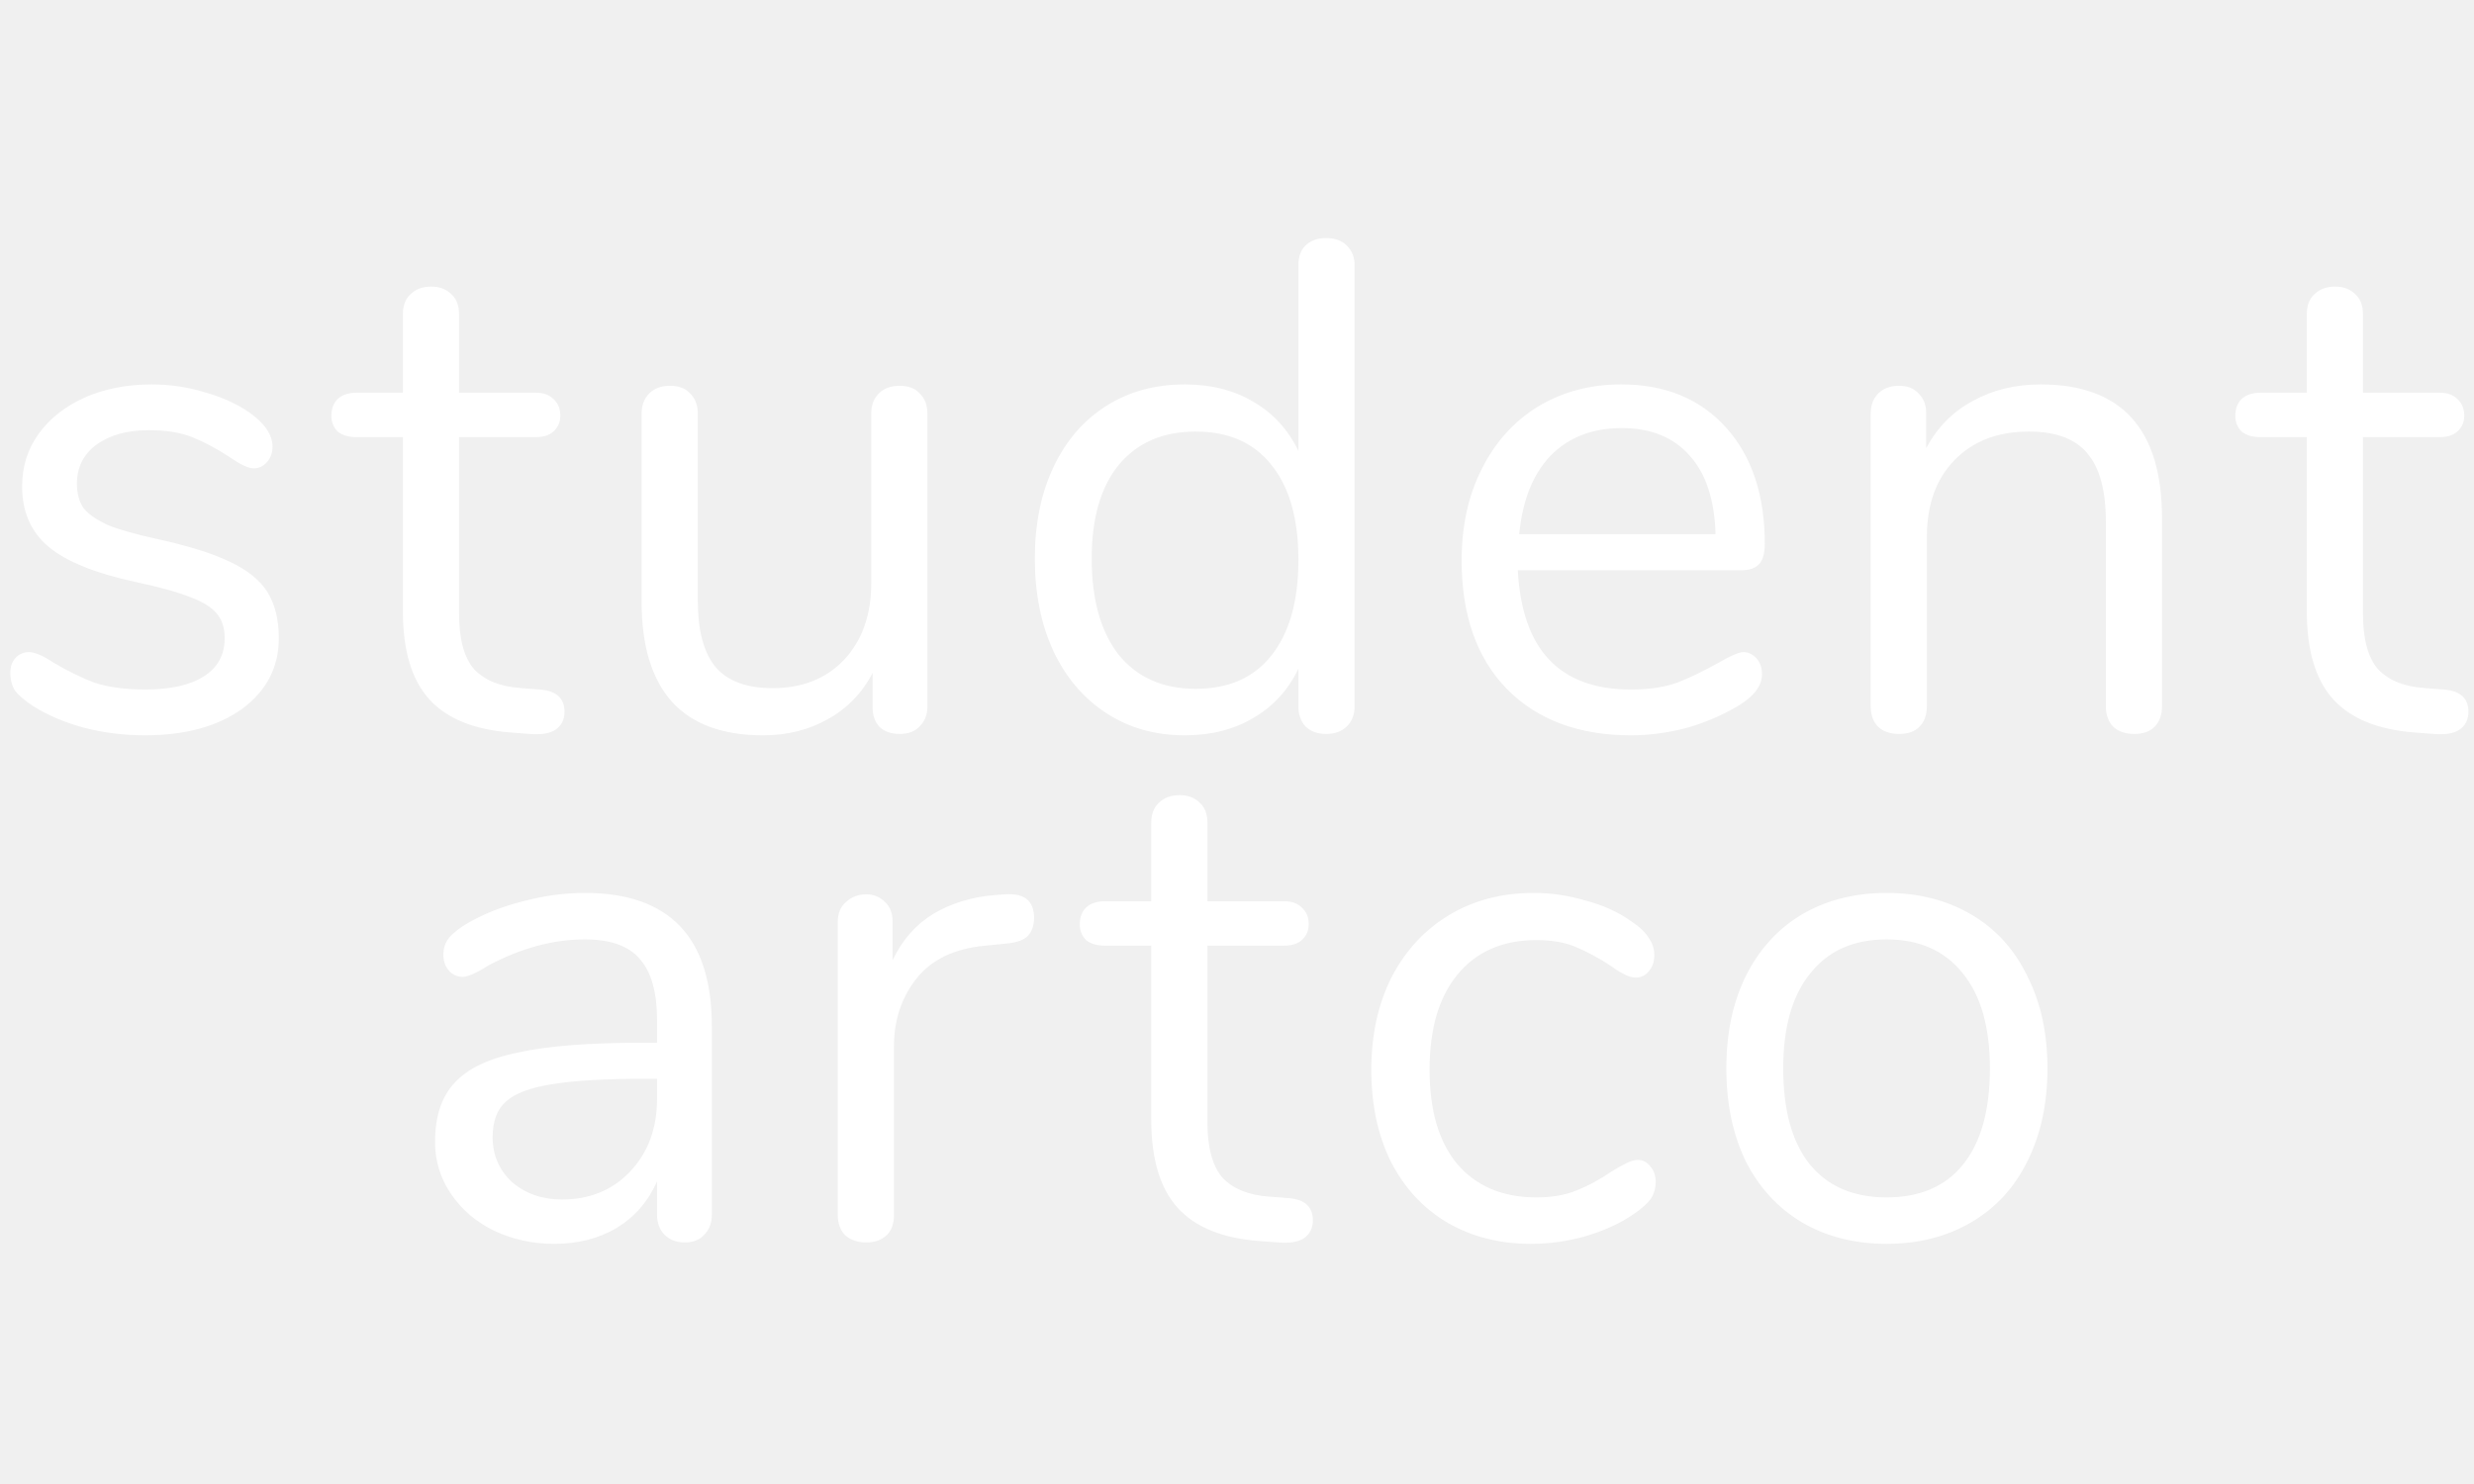
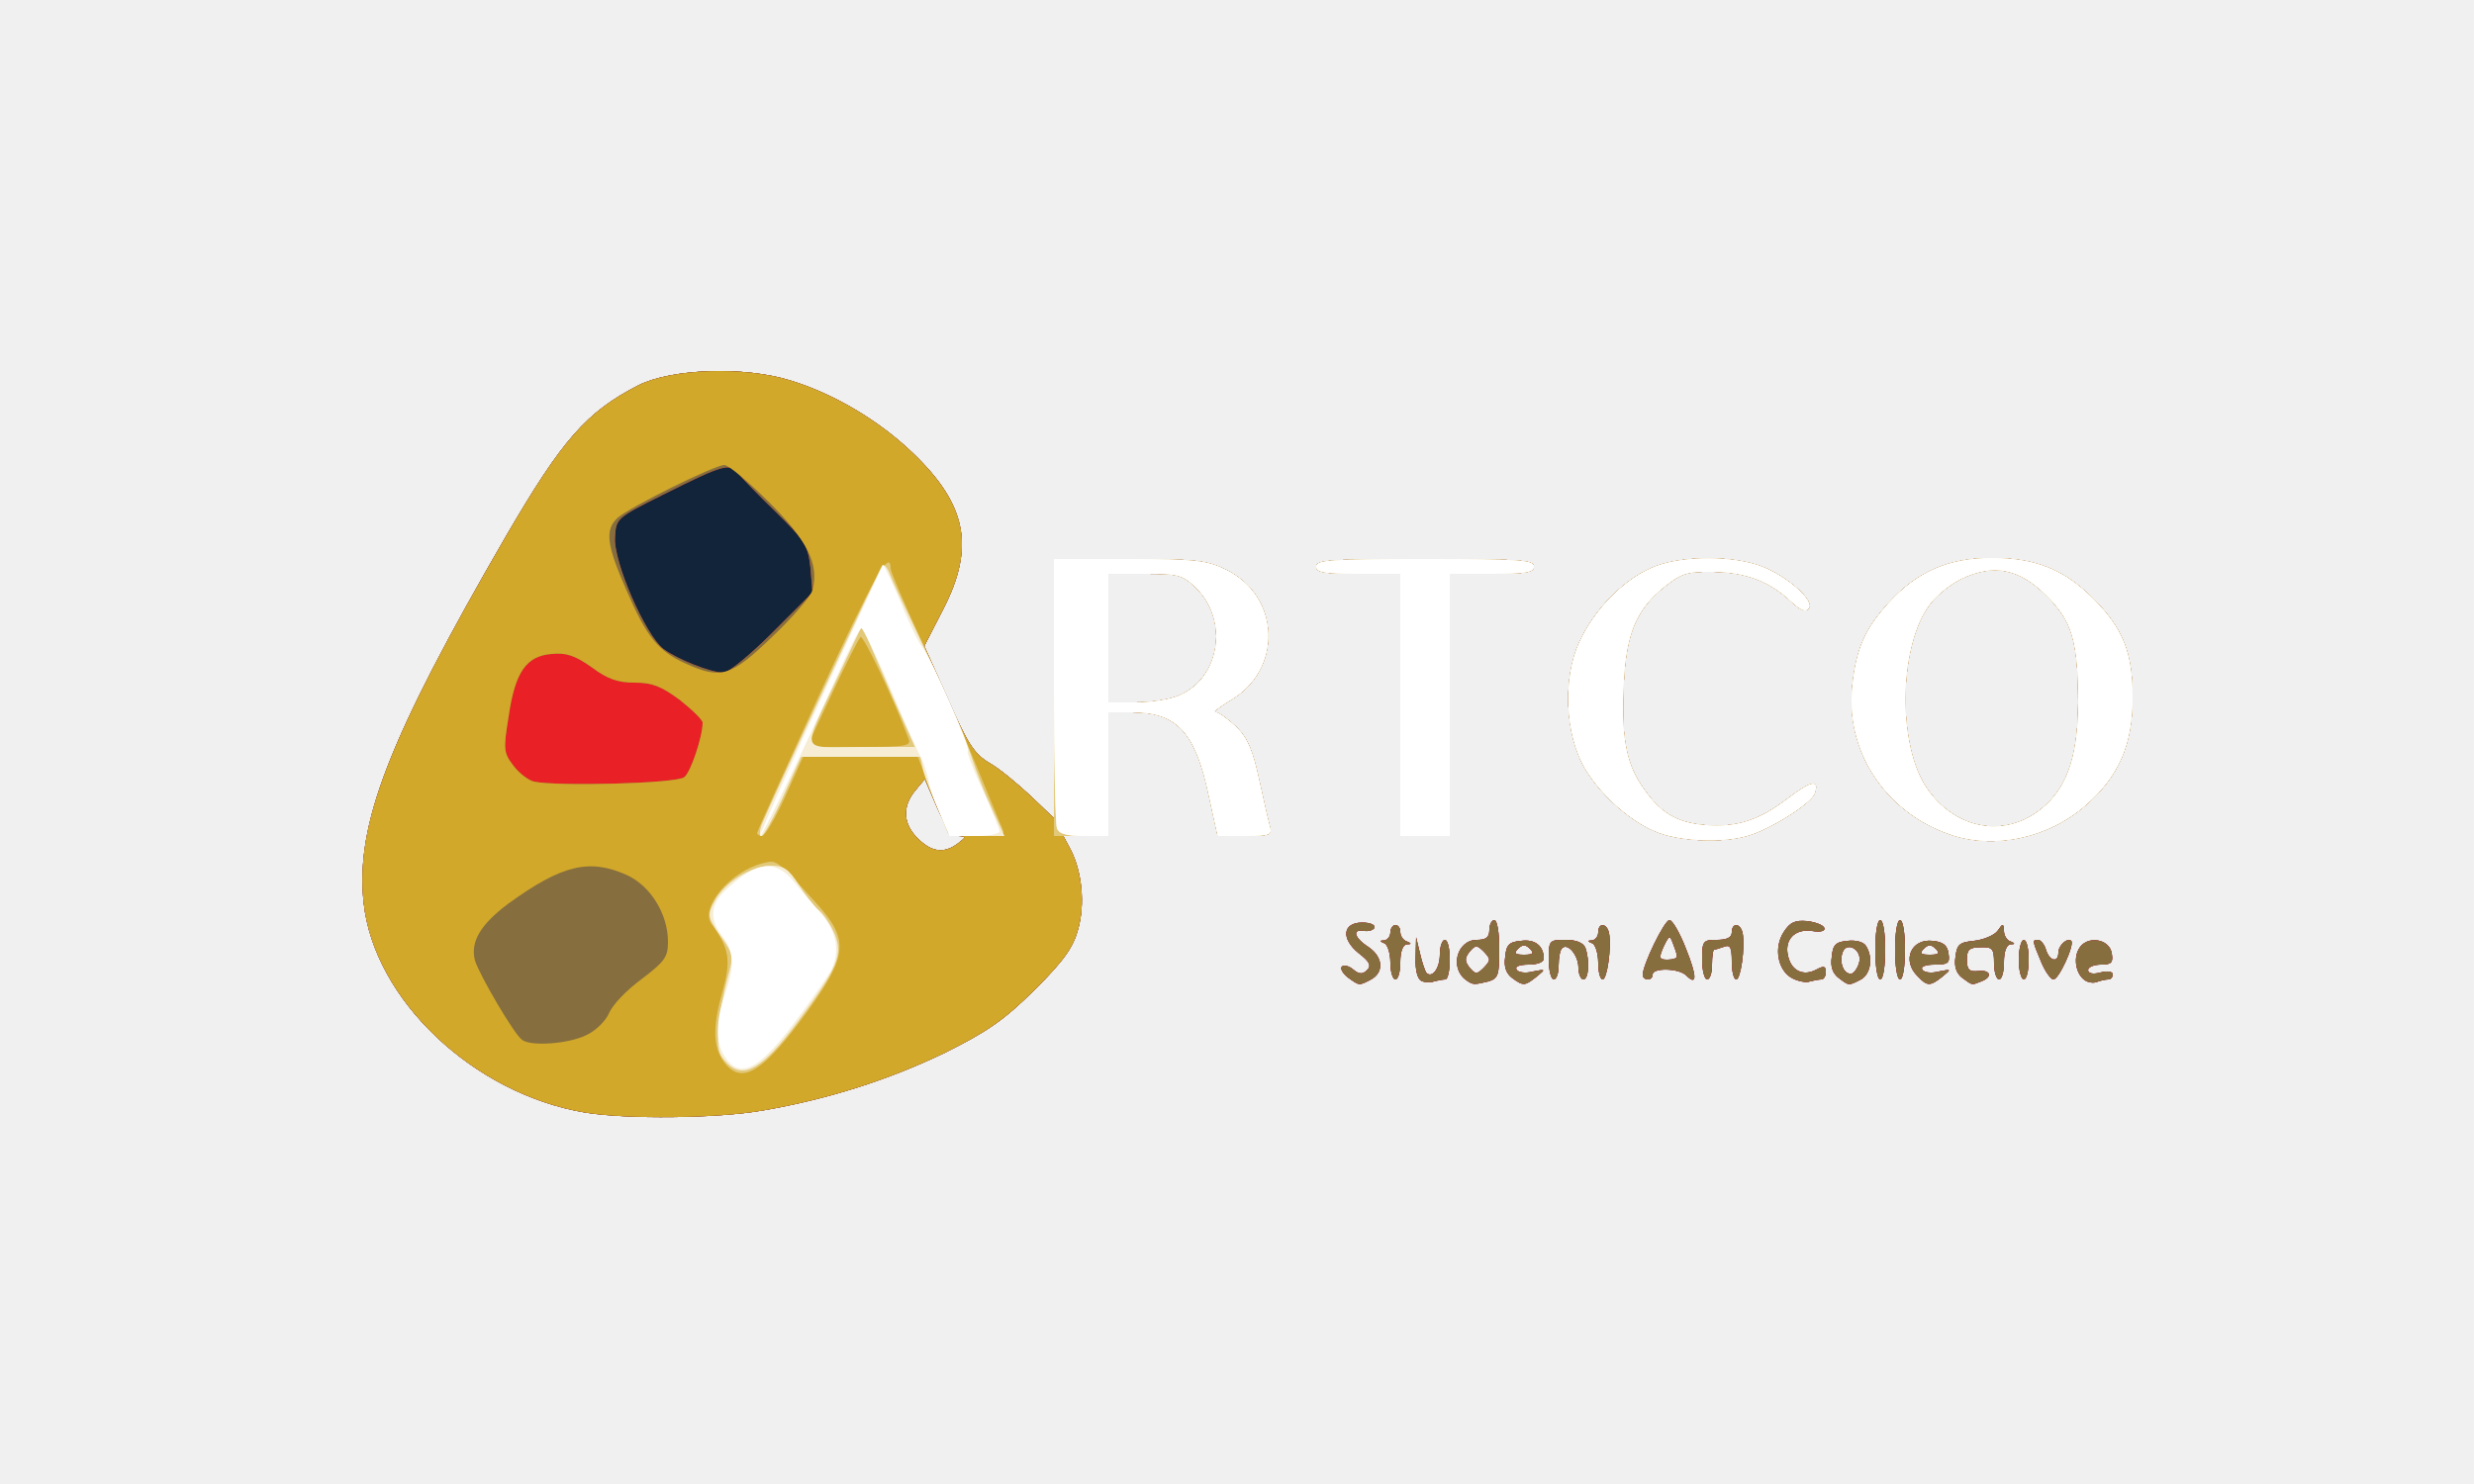
- <svg xmlns="http://www.w3.org/2000/svg" width="500" height="300" viewBox="0 0 107 45" fill="none">
-   <path d="M6.267 22.21c-.92 0-1.8-.11-2.64-.33-.82-.22-1.55-.53-2.19-.93-.36-.24-.62-.46-.78-.66-.14-.22-.21-.48-.21-.78 0-.26.07-.47.21-.63a.77.77 0 01.6-.27c.24 0 .59.15 1.05.45.6.36 1.19.65 1.77.87.6.2 1.34.3 2.22.3 1.08 0 1.92-.19 2.52-.57.6-.38.9-.93.9-1.65 0-.44-.11-.79-.33-1.05-.22-.28-.6-.52-1.14-.72-.54-.22-1.33-.44-2.37-.66-1.76-.38-3.02-.89-3.78-1.53-.76-.64-1.14-1.51-1.14-2.61 0-.86.24-1.62.72-2.28.48-.66 1.14-1.18 1.98-1.56.86-.38 1.83-.57 2.91-.57.78 0 1.53.11 2.25.33.74.2 1.39.49 1.95.87.68.48 1.02.98 1.02 1.5 0 .26-.08.48-.24.66-.16.18-.35.27-.57.27-.24 0-.6-.17-1.08-.51-.56-.36-1.09-.64-1.59-.84-.5-.2-1.12-.3-1.86-.3-.94 0-1.7.21-2.28.63-.56.42-.84.98-.84 1.68 0 .44.1.8.3 1.08.22.26.57.5 1.05.72.5.2 1.21.4 2.13.6 1.36.3 2.41.63 3.15.99.76.36 1.3.8 1.62 1.32.32.52.48 1.18.48 1.98 0 1.26-.53 2.28-1.59 3.06-1.06.76-2.46 1.14-4.2 1.14zm17.097-1.98c.7.06 1.05.38 1.05.96 0 .34-.13.6-.39.78-.24.16-.61.22-1.11.18l-.81-.06c-1.6-.12-2.78-.6-3.54-1.44-.76-.84-1.14-2.11-1.14-3.81V9.31h-2.01c-.34 0-.61-.08-.81-.24a.934.934 0 01-.27-.69c0-.3.09-.54.27-.72.2-.18.47-.27.81-.27h2.01V4c0-.38.11-.67.33-.87.22-.22.52-.33.9-.33.36 0 .65.11.87.33.22.2.33.49.33.87v3.39h3.33c.32 0 .57.09.75.27.2.18.3.42.3.72 0 .28-.1.51-.3.69-.18.16-.43.24-.75.24h-3.33v7.65c0 1.1.22 1.9.66 2.4.46.48 1.14.75 2.04.81l.81.06zM38.91 7.09c.38 0 .67.11.87.33.22.22.33.51.33.87v12.69c0 .34-.11.62-.33.84-.2.22-.49.33-.87.33-.36 0-.65-.1-.87-.3-.2-.22-.3-.5-.3-.84v-1.5a4.73 4.73 0 01-1.95 2.01c-.82.46-1.75.69-2.79.69-1.74 0-3.05-.48-3.93-1.44-.88-.98-1.32-2.42-1.32-4.32V8.29c0-.36.11-.65.33-.87.22-.22.52-.33.9-.33s.67.11.87.33c.22.22.33.51.33.87v8.1c0 1.3.26 2.26.78 2.88.52.6 1.34.9 2.46.9 1.28 0 2.31-.41 3.09-1.23.78-.84 1.17-1.94 1.17-3.3V8.29c0-.36.11-.65.33-.87.22-.22.52-.33.9-.33zM57.356.7c.38 0 .68.11.9.33.22.22.33.5.33.84v19.08c0 .36-.11.65-.33.87-.22.22-.52.33-.9.33s-.68-.11-.9-.33c-.2-.22-.3-.51-.3-.87v-1.62c-.44.92-1.09 1.63-1.95 2.13-.84.5-1.83.75-2.97.75-1.28 0-2.41-.32-3.39-.96-.98-.64-1.74-1.53-2.28-2.67-.54-1.16-.81-2.5-.81-4.02 0-1.5.27-2.82.81-3.96.54-1.14 1.3-2.02 2.28-2.64.98-.62 2.11-.93 3.39-.93 1.14 0 2.13.25 2.97.75.86.5 1.51 1.21 1.95 2.13V1.87c0-.36.1-.64.3-.84.22-.22.52-.33.9-.33zm-5.64 19.5c1.42 0 2.51-.48 3.27-1.44.78-.98 1.17-2.36 1.17-4.14 0-1.78-.39-3.15-1.17-4.11-.76-.96-1.85-1.44-3.27-1.44s-2.53.48-3.33 1.44c-.78.96-1.17 2.31-1.17 4.05 0 1.78.39 3.17 1.17 4.17.8.98 1.91 1.47 3.33 1.47zm23.68-1.59c.22 0 .41.09.57.27.16.18.24.41.24.69 0 .5-.35.96-1.05 1.38-.72.42-1.48.74-2.28.96-.8.2-1.58.3-2.34.3-2.26 0-4.05-.67-5.37-2.01-1.3-1.34-1.95-3.19-1.95-5.55 0-1.5.29-2.82.87-3.96.58-1.16 1.39-2.06 2.43-2.7 1.06-.64 2.26-.96 3.6-.96 1.9 0 3.41.62 4.53 1.86 1.12 1.24 1.68 2.92 1.68 5.04 0 .4-.08.69-.24.87-.16.18-.42.27-.78.27h-9.66c.18 3.44 1.81 5.16 4.89 5.16.78 0 1.45-.1 2.01-.3.56-.22 1.16-.51 1.8-.87.52-.3.87-.45 1.05-.45zm-5.25-9.69c-1.28 0-2.31.4-3.09 1.2-.76.8-1.21 1.93-1.35 3.39h8.49c-.04-1.48-.41-2.61-1.11-3.39-.7-.8-1.68-1.2-2.94-1.2zm18.111-1.89c3.5 0 5.25 1.93 5.25 5.79v8.13c0 .38-.11.68-.33.9-.2.2-.49.3-.87.3s-.68-.1-.9-.3c-.22-.22-.33-.52-.33-.9v-7.98c0-1.36-.27-2.35-.81-2.97-.52-.62-1.36-.93-2.52-.93-1.34 0-2.41.41-3.21 1.23-.8.82-1.2 1.93-1.2 3.33v7.32c0 .38-.11.68-.33.9-.2.2-.49.3-.87.3s-.68-.1-.9-.3c-.22-.22-.33-.52-.33-.9V8.29c0-.36.11-.65.33-.87.22-.22.52-.33.9-.33.36 0 .64.11.84.33.22.22.33.5.33.84v1.53c.48-.9 1.15-1.58 2.01-2.04.86-.48 1.84-.72 2.94-.72zm17.451 13.2c.7.06 1.05.38 1.05.96 0 .34-.13.6-.39.78-.24.16-.61.22-1.11.18l-.81-.06c-1.6-.12-2.78-.6-3.54-1.44-.76-.84-1.14-2.11-1.14-3.81V9.31h-2.01c-.34 0-.61-.08-.81-.24a.934.934 0 01-.27-.69c0-.3.09-.54.27-.72.2-.18.47-.27.81-.27h2.01V4c0-.38.11-.67.33-.87.22-.22.52-.33.9-.33.36 0 .65.11.87.33.22.2.33.49.33.87v3.39h3.33c.32 0 .57.09.75.27.2.18.3.42.3.72 0 .28-.1.51-.3.69-.18.16-.43.24-.75.24h-3.33v7.65c0 1.1.22 1.9.66 2.4.46.48 1.14.75 2.04.81l.81.06zM25.296 29.03c3.66 0 5.49 1.92 5.49 5.76v8.16c0 .36-.11.65-.33.87-.2.22-.48.33-.84.33s-.65-.11-.87-.33c-.22-.22-.33-.51-.33-.87v-1.44c-.38.86-.96 1.53-1.74 2.01-.78.46-1.68.69-2.7.69-.94 0-1.81-.19-2.61-.57-.78-.38-1.4-.91-1.86-1.59a3.93 3.93 0 01-.69-2.25c0-1.1.28-1.95.84-2.55.56-.62 1.48-1.06 2.76-1.32 1.28-.28 3.06-.42 5.34-.42h.66v-.99c0-1.2-.25-2.08-.75-2.64-.48-.56-1.27-.84-2.37-.84-1.36 0-2.74.37-4.14 1.11-.54.34-.92.51-1.14.51a.77.77 0 01-.6-.27c-.16-.18-.24-.41-.24-.69 0-.28.08-.52.24-.72.18-.22.46-.44.84-.66.7-.4 1.49-.71 2.37-.93.9-.24 1.79-.36 2.67-.36zm-.99 13.26c1.2 0 2.18-.4 2.94-1.2.78-.82 1.17-1.87 1.17-3.15v-.87h-.54c-1.76 0-3.1.08-4.02.24-.92.14-1.58.39-1.98.75-.38.34-.57.85-.57 1.53 0 .78.28 1.43.84 1.95.58.5 1.3.75 2.16.75zm19.158-13.2c.84-.06 1.26.28 1.26 1.02 0 .32-.09.58-.27.78-.18.18-.49.29-.93.33l-.9.09c-1.34.12-2.34.6-3 1.44-.64.82-.96 1.79-.96 2.91v7.29c0 .4-.11.7-.33.9-.22.2-.51.3-.87.3s-.66-.1-.9-.3c-.22-.22-.33-.52-.33-.9V30.29c0-.38.12-.67.36-.87.24-.22.53-.33.87-.33.32 0 .59.11.81.33.22.2.33.48.33.84v1.68c.42-.88 1.01-1.55 1.77-2.01.78-.46 1.67-.73 2.67-.81l.42-.03zm12.268 13.14c.7.06 1.05.38 1.05.96 0 .34-.13.6-.39.78-.24.16-.61.22-1.11.18l-.81-.06c-1.6-.12-2.78-.6-3.54-1.44-.76-.84-1.14-2.11-1.14-3.81v-7.53h-2.01c-.34 0-.61-.08-.81-.24a.934.934 0 01-.27-.69c0-.3.09-.54.27-.72.2-.18.47-.27.81-.27h2.01V26c0-.38.11-.67.33-.87.22-.22.52-.33.9-.33.36 0 .65.11.87.33.22.2.33.49.33.87v3.39h3.33c.32 0 .57.09.75.27.2.18.3.42.3.72 0 .28-.1.51-.3.69-.18.16-.43.24-.75.24h-3.33v7.65c0 1.1.22 1.9.66 2.4.46.48 1.14.75 2.04.81l.81.06zm10.476 1.98c-1.36 0-2.57-.31-3.63-.93-1.04-.62-1.85-1.5-2.43-2.64-.56-1.14-.84-2.46-.84-3.96s.29-2.83.87-3.99c.6-1.16 1.43-2.06 2.49-2.7 1.06-.64 2.28-.96 3.66-.96.76 0 1.51.11 2.25.33.76.2 1.42.5 1.98.9.36.24.61.48.75.72.16.22.24.47.24.75s-.08.51-.24.69c-.14.18-.33.27-.57.27-.14 0-.29-.04-.45-.12-.16-.08-.3-.16-.42-.24a1.5 1.5 0 00-.21-.15 9.3 9.3 0 00-1.5-.81c-.46-.2-1.03-.3-1.71-.3-1.46 0-2.6.5-3.42 1.5-.8.98-1.2 2.35-1.2 4.11 0 1.76.4 3.12 1.2 4.08.82.96 1.96 1.44 3.42 1.44.68 0 1.26-.1 1.74-.3.5-.2 1-.47 1.5-.81.22-.14.43-.26.63-.36.2-.1.37-.15.51-.15.22 0 .4.09.54.27.16.18.24.41.24.69 0 .26-.07.5-.21.72-.14.2-.4.43-.78.69-.56.38-1.24.69-2.04.93-.78.22-1.57.33-2.37.33zm15.385 0c-1.38 0-2.6-.31-3.66-.93-1.04-.62-1.85-1.5-2.43-2.64-.56-1.16-.84-2.5-.84-4.02 0-1.52.28-2.85.84-3.99.58-1.16 1.39-2.05 2.43-2.67 1.06-.62 2.28-.93 3.66-.93 1.38 0 2.6.31 3.66.93 1.06.62 1.87 1.51 2.43 2.67.58 1.14.87 2.47.87 3.99s-.29 2.86-.87 4.02c-.56 1.14-1.37 2.02-2.43 2.64-1.06.62-2.28.93-3.66.93zm0-2.01c1.44 0 2.54-.47 3.3-1.41.78-.96 1.17-2.35 1.17-4.17 0-1.78-.39-3.15-1.17-4.11-.78-.98-1.88-1.47-3.3-1.47s-2.52.49-3.3 1.47c-.78.96-1.17 2.33-1.17 4.11 0 1.8.38 3.18 1.14 4.14.78.96 1.89 1.44 3.33 1.44z" fill="#fff" />
+ <svg xmlns="http://www.w3.org/2000/svg" version="1.0" width="500px" height="300px" viewBox="0 0 5000 3000" preserveAspectRatio="xMidYMid meet">
+   <g id="layer101" fill="#122439" stroke="none">
+     <path d="M1182 2249 c-225 -38 -426 -228 -447 -424 -17 -158 50 -331 287 -740 114 -196 163 -252 268 -306 67 -34 214 -39 307 -10 86 26 178 80 247 146 110 105 127 191 62 317 l-38 74 48 107 c39 90 53 111 83 129 20 11 57 42 84 67 l47 45 0 -262 0 -262 152 0 c133 0 157 3 194 21 113 54 117 205 8 266 -21 13 -34 23 -27 23 6 0 25 14 42 30 23 23 33 48 46 108 9 42 19 85 22 95 4 15 -3 17 -51 17 l-55 0 -18 -82 c-27 -128 -64 -168 -155 -168 l-48 0 0 125 0 125 -45 0 -46 0 15 28 c23 45 29 110 15 160 -10 37 -28 63 -88 123 -63 62 -95 84 -181 127 -114 55 -236 94 -369 117 -91 16 -274 18 -359 4z m754 -544 c17 -13 17 -14 1 -15 -11 0 -26 -19 -43 -57 l-25 -58 -20 24 c-26 32 -24 67 6 96 28 28 53 31 81 10z m447 -299 c82 -34 101 -150 36 -216 -29 -28 -35 -30 -105 -30 l-74 0 0 130 0 130 55 0 c31 0 70 -6 88 -14z" />
+     <path d="M2724 1976 c-10 -8 -16 -18 -12 -22 4 -4 15 -1 23 6 12 10 19 10 28 1 9 -9 5 -17 -17 -34 -36 -29 -33 -62 7 -62 15 0 26 4 25 10 -2 5 -11 8 -20 7 -26 -5 -22 13 7 32 30 20 33 51 6 66 -25 13 -23 13 -47 -4z" />
+     <path d="M2873 1983 c-8 -3 -13 -22 -12 -46 l1 -42 8 33 c4 18 10 35 13 39 12 11 27 -10 27 -38 0 -16 5 -29 10 -29 6 0 10 18 10 40 0 22 -4 40 -9 40 -5 0 -15 2 -23 4 -7 3 -19 2 -25 -1z" />
+     <path d="M2964 1982 c-35 -24 -20 -82 21 -82 18 0 25 -5 25 -20 0 -11 5 -20 10 -20 6 0 10 26 10 59 0 52 -2 59 -22 65 -29 7 -31 7 -44 -2z m35 -58 c-14 -14 -17 -14 -29 0 -10 13 -10 19 0 32 12 14 15 14 29 0 14 -15 14 -17 0 -32z" />
+     <path d="M3056 1977 c-12 -9 -17 -23 -14 -42 2 -25 8 -31 32 -33 28 -4 46 10 46 36 0 7 -13 12 -31 12 -18 0 -28 4 -24 10 3 6 18 8 33 4 26 -5 26 -5 8 10 -24 19 -27 20 -50 3z m36 -59 c-9 -9 -15 -9 -24 0 -9 9 -7 12 12 12 19 0 21 -3 12 -12z" />
+     <path d="M3623 1978 c-30 -15 -39 -62 -18 -94 13 -20 23 -24 47 -22 17 2 33 8 35 14 2 6 -7 9 -25 6 -35 -5 -57 18 -48 52 7 29 31 40 57 26 15 -8 19 -7 19 5 0 8 -4 15 -9 15 -5 0 -15 2 -23 4 -7 3 -23 0 -35 -6z" />
+     <path d="M3716 1977 c-12 -9 -17 -23 -14 -42 2 -25 8 -31 32 -33 16 -2 32 2 37 10 15 23 10 57 -10 68 -25 13 -24 13 -45 -3z m42 -34 c4 -24 -26 -40 -34 -18 -8 21 3 47 19 43 6 -3 13 -14 15 -25z" />
+     <path d="M3876 1974 c-33 -32 -14 -77 30 -72 21 2 30 9 32 26 3 19 -1 22 -28 22 -18 0 -29 4 -25 10 3 6 18 8 33 4 26 -5 26 -5 8 10 -25 20 -31 20 -50 0z m36 -56 c-9 -9 -15 -9 -24 0 -9 9 -7 12 12 12 19 0 21 -3 12 -12z" />
+     <path d="M3966 1977 c-12 -9 -17 -23 -14 -42 3 -26 8 -30 37 -33 19 -2 41 -11 48 -20 11 -16 12 -16 13 0 0 9 6 19 13 21 10 4 10 6 0 6 -8 1 -13 15 -13 36 0 19 -4 35 -10 35 -5 0 -10 -15 -10 -33 0 -29 -3 -33 -27 -32 -23 0 -28 5 -28 25 0 20 5 25 23 23 25 -3 30 12 6 21 -20 8 -17 8 -38 -7z" />
+     <path d="M4214 1982 c-18 -12 -24 -43 -13 -63 15 -29 63 -22 67 9 3 18 -1 22 -22 22 -14 0 -26 5 -26 11 0 7 10 9 25 5 14 -4 25 -2 25 4 0 5 -4 10 -9 10 -5 0 -15 2 -23 5 -7 3 -18 1 -24 -3z" />
+     <path d="M2810 1946 c0 -19 -6 -37 -12 -39 -10 -4 -10 -6 0 -6 6 -1 12 -8 12 -16 0 -8 5 -15 10 -15 6 0 10 6 10 14 0 8 6 17 13 19 10 4 10 6 0 6 -8 1 -13 15 -13 36 0 19 -4 35 -10 35 -5 0 -10 -15 -10 -34z" />
+     <path d="M3130 1940 c0 -39 1 -40 34 -40 22 0 36 6 40 16 9 25 7 64 -4 64 -5 0 -10 -11 -10 -24 0 -25 -22 -51 -33 -39 -4 3 -7 19 -7 35 0 15 -4 28 -10 28 -5 0 -10 -18 -10 -40z" />
+     <path d="M3230 1946 c0 -19 -6 -37 -12 -39 -10 -4 -10 -6 0 -6 6 -1 12 -8 12 -16 0 -21 18 -19 22 2 5 29 -4 93 -13 93 -5 0 -9 -15 -9 -34z" />
+     <path d="M3320 1971 c0 -21 44 -111 54 -111 6 0 21 26 33 57 23 57 23 77 1 55 -15 -15 -68 -16 -68 -2 0 6 -4 10 -10 10 -5 0 -10 -4 -10 -9z m69 -38 c0 -5 -4 -16 -8 -26 -6 -17 -8 -16 -19 7 -10 23 -9 26 8 26 11 0 20 -3 19 -7z" />
+     <path d="M3440 1940 c0 -38 2 -40 30 -40 20 0 30 -5 30 -15 0 -21 18 -19 22 2 5 29 -4 93 -13 93 -5 0 -9 -16 -9 -36 0 -29 -3 -35 -16 -30 -9 3 -18 6 -20 6 -2 0 -4 14 -4 30 0 17 -4 30 -10 30 -5 0 -10 -18 -10 -40z" />
+     <path d="M3790 1920 c0 -33 4 -60 10 -60 6 0 10 27 10 60 0 33 -4 60 -10 60 -6 0 -10 -27 -10 -60z" />
+     <path d="M3830 1920 c0 -33 4 -60 10 -60 6 0 10 27 10 60 0 33 -4 60 -10 60 -6 0 -10 -27 -10 -60z" />
+     <path d="M4080 1940 c0 -22 5 -40 10 -40 6 0 10 18 10 40 0 22 -4 40 -10 40 -5 0 -10 -18 -10 -40z" />
+     <path d="M4125 1944 c-18 -43 -18 -44 -6 -44 5 0 13 9 16 20 7 23 25 27 25 6 0 -15 18 -31 26 -24 7 8 -25 78 -36 78 -5 0 -17 -16 -25 -36z" />
+     <path d="M3354 1684 c-54 -19 -118 -75 -151 -131 -40 -69 -45 -181 -11 -255 30 -65 87 -124 146 -150 51 -23 147 -26 210 -7 52 15 119 70 108 88 -6 9 -15 6 -35 -12 -44 -42 -92 -60 -158 -61 -54 -1 -65 3 -99 30 -56 45 -77 93 -82 190 -6 108 3 163 34 210 37 56 70 77 130 82 65 5 109 -9 169 -55 46 -35 63 -38 52 -8 -8 20 -92 73 -137 85 -49 14 -128 11 -176 -6z" />
+     <path d="M3939 1686 c-131 -46 -211 -171 -195 -303 8 -72 26 -112 72 -163 58 -64 122 -92 209 -92 88 0 146 23 205 82 60 60 80 109 80 200 0 95 -28 159 -94 217 -77 68 -188 91 -277 59z m175 -42 c60 -41 86 -107 86 -224 0 -123 -12 -165 -64 -216 -55 -55 -107 -65 -172 -34 -26 13 -56 38 -69 59 -58 87 -59 278 -2 363 54 80 147 102 221 52z" />
+     <path d="M2830 1425 l0 -265 -85 0 c-69 0 -85 -3 -85 -15 0 -13 31 -15 220 -15 189 0 220 2 220 15 0 12 -16 15 -85 15 l-85 0 0 265 0 265 -50 0 -50 0 0 -265z" />
+   </g>
+   <g id="layer102" fill="#e92025" stroke="none">
+     <path d="M1182 2249 c-225 -38 -426 -228 -447 -424 -17 -158 50 -331 287 -740 114 -196 163 -252 268 -306 67 -34 214 -39 307 -10 86 26 178 80 247 146 110 105 127 191 62 317 l-38 74 48 107 c39 90 53 111 83 129 20 11 57 42 84 67 l47 45 0 -262 0 -262 152 0 c133 0 157 3 194 21 113 54 117 205 8 266 -21 13 -34 23 -27 23 6 0 25 14 42 30 23 23 33 48 46 108 9 42 19 85 22 95 4 15 -3 17 -51 17 l-55 0 -18 -82 c-27 -128 -64 -168 -155 -168 l-48 0 0 125 0 125 -45 0 -46 0 15 28 c23 45 29 110 15 160 -10 37 -28 63 -88 123 -63 62 -95 84 -181 127 -114 55 -236 94 -369 117 -91 16 -274 18 -359 4z m754 -544 c17 -13 17 -14 1 -15 -11 0 -26 -19 -43 -57 l-25 -58 -20 24 c-26 32 -24 67 6 96 28 28 53 31 81 10z m447 -299 c82 -34 101 -150 36 -216 -29 -28 -35 -30 -105 -30 l-74 0 0 130 0 130 55 0 c31 0 70 -6 88 -14z m-822 -127 l81 -81 -4 -50 c-5 -45 -11 -55 -69 -112 -35 -34 -70 -70 -77 -79 -17 -22 -30 -18 -152 43 -94 47 -95 48 -97 86 -4 49 62 199 98 226 28 21 94 47 121 48 10 0 54 -36 99 -81z" />
+     <path d="M2724 1976 c-10 -8 -16 -18 -12 -22 4 -4 15 -1 23 6 12 10 19 10 28 1 9 -9 5 -17 -17 -34 -36 -29 -33 -62 7 -62 15 0 26 4 25 10 -2 5 -11 8 -20 7 -26 -5 -22 13 7 32 30 20 33 51 6 66 -25 13 -23 13 -47 -4z" />
+     <path d="M2873 1983 c-8 -3 -13 -22 -12 -46 l1 -42 8 33 c4 18 10 35 13 39 12 11 27 -10 27 -38 0 -16 5 -29 10 -29 6 0 10 18 10 40 0 22 -4 40 -9 40 -5 0 -15 2 -23 4 -7 3 -19 2 -25 -1z" />
+     <path d="M2964 1982 c-35 -24 -20 -82 21 -82 18 0 25 -5 25 -20 0 -11 5 -20 10 -20 6 0 10 26 10 59 0 52 -2 59 -22 65 -29 7 -31 7 -44 -2z m35 -58 c-14 -14 -17 -14 -29 0 -10 13 -10 19 0 32 12 14 15 14 29 0 14 -15 14 -17 0 -32z" />
+     <path d="M3056 1977 c-12 -9 -17 -23 -14 -42 2 -25 8 -31 32 -33 28 -4 46 10 46 36 0 7 -13 12 -31 12 -18 0 -28 4 -24 10 3 6 18 8 33 4 26 -5 26 -5 8 10 -24 19 -27 20 -50 3z m36 -59 c-9 -9 -15 -9 -24 0 -9 9 -7 12 12 12 19 0 21 -3 12 -12z" />
+     <path d="M3623 1978 c-30 -15 -39 -62 -18 -94 13 -20 23 -24 47 -22 17 2 33 8 35 14 2 6 -7 9 -25 6 -35 -5 -57 18 -48 52 7 29 31 40 57 26 15 -8 19 -7 19 5 0 8 -4 15 -9 15 -5 0 -15 2 -23 4 -7 3 -23 0 -35 -6z" />
+     <path d="M3716 1977 c-12 -9 -17 -23 -14 -42 2 -25 8 -31 32 -33 16 -2 32 2 37 10 15 23 10 57 -10 68 -25 13 -24 13 -45 -3z m42 -34 c4 -24 -26 -40 -34 -18 -8 21 3 47 19 43 6 -3 13 -14 15 -25z" />
+     <path d="M3876 1974 c-33 -32 -14 -77 30 -72 21 2 30 9 32 26 3 19 -1 22 -28 22 -18 0 -29 4 -25 10 3 6 18 8 33 4 26 -5 26 -5 8 10 -25 20 -31 20 -50 0z m36 -56 c-9 -9 -15 -9 -24 0 -9 9 -7 12 12 12 19 0 21 -3 12 -12z" />
+     <path d="M3966 1977 c-12 -9 -17 -23 -14 -42 3 -26 8 -30 37 -33 19 -2 41 -11 48 -20 11 -16 12 -16 13 0 0 9 6 19 13 21 10 4 10 6 0 6 -8 1 -13 15 -13 36 0 19 -4 35 -10 35 -5 0 -10 -15 -10 -33 0 -29 -3 -33 -27 -32 -23 0 -28 5 -28 25 0 20 5 25 23 23 25 -3 30 12 6 21 -20 8 -17 8 -38 -7z" />
+     <path d="M4214 1982 c-18 -12 -24 -43 -13 -63 15 -29 63 -22 67 9 3 18 -1 22 -22 22 -14 0 -26 5 -26 11 0 7 10 9 25 5 14 -4 25 -2 25 4 0 5 -4 10 -9 10 -5 0 -15 2 -23 5 -7 3 -18 1 -24 -3z" />
+     <path d="M2810 1946 c0 -19 -6 -37 -12 -39 -10 -4 -10 -6 0 -6 6 -1 12 -8 12 -16 0 -8 5 -15 10 -15 6 0 10 6 10 14 0 8 6 17 13 19 10 4 10 6 0 6 -8 1 -13 15 -13 36 0 19 -4 35 -10 35 -5 0 -10 -15 -10 -34z" />
+     <path d="M3130 1940 c0 -39 1 -40 34 -40 22 0 36 6 40 16 9 25 7 64 -4 64 -5 0 -10 -11 -10 -24 0 -25 -22 -51 -33 -39 -4 3 -7 19 -7 35 0 15 -4 28 -10 28 -5 0 -10 -18 -10 -40z" />
+     <path d="M3230 1946 c0 -19 -6 -37 -12 -39 -10 -4 -10 -6 0 -6 6 -1 12 -8 12 -16 0 -21 18 -19 22 2 5 29 -4 93 -13 93 -5 0 -9 -15 -9 -34z" />
+     <path d="M3320 1971 c0 -21 44 -111 54 -111 6 0 21 26 33 57 23 57 23 77 1 55 -15 -15 -68 -16 -68 -2 0 6 -4 10 -10 10 -5 0 -10 -4 -10 -9z m69 -38 c0 -5 -4 -16 -8 -26 -6 -17 -8 -16 -19 7 -10 23 -9 26 8 26 11 0 20 -3 19 -7z" />
+     <path d="M3440 1940 c0 -38 2 -40 30 -40 20 0 30 -5 30 -15 0 -21 18 -19 22 2 5 29 -4 93 -13 93 -5 0 -9 -16 -9 -36 0 -29 -3 -35 -16 -30 -9 3 -18 6 -20 6 -2 0 -4 14 -4 30 0 17 -4 30 -10 30 -5 0 -10 -18 -10 -40z" />
+     <path d="M3790 1920 c0 -33 4 -60 10 -60 6 0 10 27 10 60 0 33 -4 60 -10 60 -6 0 -10 -27 -10 -60z" />
+     <path d="M3830 1920 c0 -33 4 -60 10 -60 6 0 10 27 10 60 0 33 -4 60 -10 60 -6 0 -10 -27 -10 -60z" />
+     <path d="M4080 1940 c0 -22 5 -40 10 -40 6 0 10 18 10 40 0 22 -4 40 -10 40 -5 0 -10 -18 -10 -40z" />
+     <path d="M4125 1944 c-18 -43 -18 -44 -6 -44 5 0 13 9 16 20 7 23 25 27 25 6 0 -15 18 -31 26 -24 7 8 -25 78 -36 78 -5 0 -17 -16 -25 -36z" />
+     <path d="M3354 1684 c-54 -19 -118 -75 -151 -131 -40 -69 -45 -181 -11 -255 30 -65 87 -124 146 -150 51 -23 147 -26 210 -7 52 15 119 70 108 88 -6 9 -15 6 -35 -12 -44 -42 -92 -60 -158 -61 -54 -1 -65 3 -99 30 -56 45 -77 93 -82 190 -6 108 3 163 34 210 37 56 70 77 130 82 65 5 109 -9 169 -55 46 -35 63 -38 52 -8 -8 20 -92 73 -137 85 -49 14 -128 11 -176 -6z" />
+     <path d="M3939 1686 c-131 -46 -211 -171 -195 -303 8 -72 26 -112 72 -163 58 -64 122 -92 209 -92 88 0 146 23 205 82 60 60 80 109 80 200 0 95 -28 159 -94 217 -77 68 -188 91 -277 59z m175 -42 c60 -41 86 -107 86 -224 0 -123 -12 -165 -64 -216 -55 -55 -107 -65 -172 -34 -26 13 -56 38 -69 59 -58 87 -59 278 -2 363 54 80 147 102 221 52z" />
+     <path d="M2830 1425 l0 -265 -85 0 c-69 0 -85 -3 -85 -15 0 -13 31 -15 220 -15 189 0 220 2 220 15 0 12 -16 15 -85 15 l-85 0 0 265 0 265 -50 0 -50 0 0 -265z" />
+   </g>
+   <g id="layer103" fill="#866e3f" stroke="none">
+     <path d="M1182 2249 c-225 -38 -426 -228 -447 -424 -17 -158 50 -331 287 -740 114 -196 163 -252 268 -306 67 -34 214 -39 307 -10 86 26 178 80 247 146 110 105 127 191 62 317 l-38 74 48 107 c39 90 53 111 83 129 20 11 57 42 84 67 l47 45 0 -262 0 -262 152 0 c133 0 157 3 194 21 113 54 117 205 8 266 -21 13 -34 23 -27 23 6 0 25 14 42 30 23 23 33 48 46 108 9 42 19 85 22 95 4 15 -3 17 -51 17 l-55 0 -18 -82 c-27 -128 -64 -168 -155 -168 l-48 0 0 125 0 125 -45 0 -46 0 15 28 c23 45 29 110 15 160 -10 37 -28 63 -88 123 -63 62 -95 84 -181 127 -114 55 -236 94 -369 117 -91 16 -274 18 -359 4z m754 -544 c17 -13 17 -14 1 -15 -11 0 -26 -19 -43 -57 l-25 -58 -20 24 c-26 32 -24 67 6 96 28 28 53 31 81 10z m-553 -134 c13 -10 37 -82 37 -110 0 -6 -21 -26 -46 -46 -38 -28 -56 -35 -91 -35 -34 0 -55 -7 -87 -31 -34 -24 -52 -30 -81 -27 -51 4 -74 36 -87 126 -11 67 -10 74 9 99 11 15 30 30 42 33 45 10 289 4 304 -9z m1000 -165 c82 -34 101 -150 36 -216 -29 -28 -35 -30 -105 -30 l-74 0 0 130 0 130 55 0 c31 0 70 -6 88 -14z m-822 -127 l81 -81 -4 -50 c-5 -45 -11 -55 -69 -112 -35 -34 -70 -70 -77 -79 -17 -22 -30 -18 -152 43 -94 47 -95 48 -97 86 -4 49 62 199 98 226 28 21 94 47 121 48 10 0 54 -36 99 -81z" />
+     <path d="M2724 1976 c-10 -8 -16 -18 -12 -22 4 -4 15 -1 23 6 12 10 19 10 28 1 9 -9 5 -17 -17 -34 -36 -29 -33 -62 7 -62 15 0 26 4 25 10 -2 5 -11 8 -20 7 -26 -5 -22 13 7 32 30 20 33 51 6 66 -25 13 -23 13 -47 -4z" />
+     <path d="M2873 1983 c-8 -3 -13 -22 -12 -46 l1 -42 8 33 c4 18 10 35 13 39 12 11 27 -10 27 -38 0 -16 5 -29 10 -29 6 0 10 18 10 40 0 22 -4 40 -9 40 -5 0 -15 2 -23 4 -7 3 -19 2 -25 -1z" />
+     <path d="M2964 1982 c-35 -24 -20 -82 21 -82 18 0 25 -5 25 -20 0 -11 5 -20 10 -20 6 0 10 26 10 59 0 52 -2 59 -22 65 -29 7 -31 7 -44 -2z m35 -58 c-14 -14 -17 -14 -29 0 -10 13 -10 19 0 32 12 14 15 14 29 0 14 -15 14 -17 0 -32z" />
+     <path d="M3056 1977 c-12 -9 -17 -23 -14 -42 2 -25 8 -31 32 -33 28 -4 46 10 46 36 0 7 -13 12 -31 12 -18 0 -28 4 -24 10 3 6 18 8 33 4 26 -5 26 -5 8 10 -24 19 -27 20 -50 3z m36 -59 c-9 -9 -15 -9 -24 0 -9 9 -7 12 12 12 19 0 21 -3 12 -12z" />
+     <path d="M3623 1978 c-30 -15 -39 -62 -18 -94 13 -20 23 -24 47 -22 17 2 33 8 35 14 2 6 -7 9 -25 6 -35 -5 -57 18 -48 52 7 29 31 40 57 26 15 -8 19 -7 19 5 0 8 -4 15 -9 15 -5 0 -15 2 -23 4 -7 3 -23 0 -35 -6z" />
+     <path d="M3716 1977 c-12 -9 -17 -23 -14 -42 2 -25 8 -31 32 -33 16 -2 32 2 37 10 15 23 10 57 -10 68 -25 13 -24 13 -45 -3z m42 -34 c4 -24 -26 -40 -34 -18 -8 21 3 47 19 43 6 -3 13 -14 15 -25z" />
+     <path d="M3876 1974 c-33 -32 -14 -77 30 -72 21 2 30 9 32 26 3 19 -1 22 -28 22 -18 0 -29 4 -25 10 3 6 18 8 33 4 26 -5 26 -5 8 10 -25 20 -31 20 -50 0z m36 -56 c-9 -9 -15 -9 -24 0 -9 9 -7 12 12 12 19 0 21 -3 12 -12z" />
+     <path d="M3966 1977 c-12 -9 -17 -23 -14 -42 3 -26 8 -30 37 -33 19 -2 41 -11 48 -20 11 -16 12 -16 13 0 0 9 6 19 13 21 10 4 10 6 0 6 -8 1 -13 15 -13 36 0 19 -4 35 -10 35 -5 0 -10 -15 -10 -33 0 -29 -3 -33 -27 -32 -23 0 -28 5 -28 25 0 20 5 25 23 23 25 -3 30 12 6 21 -20 8 -17 8 -38 -7z" />
+     <path d="M4214 1982 c-18 -12 -24 -43 -13 -63 15 -29 63 -22 67 9 3 18 -1 22 -22 22 -14 0 -26 5 -26 11 0 7 10 9 25 5 14 -4 25 -2 25 4 0 5 -4 10 -9 10 -5 0 -15 2 -23 5 -7 3 -18 1 -24 -3z" />
+     <path d="M2810 1946 c0 -19 -6 -37 -12 -39 -10 -4 -10 -6 0 -6 6 -1 12 -8 12 -16 0 -8 5 -15 10 -15 6 0 10 6 10 14 0 8 6 17 13 19 10 4 10 6 0 6 -8 1 -13 15 -13 36 0 19 -4 35 -10 35 -5 0 -10 -15 -10 -34z" />
+     <path d="M3130 1940 c0 -39 1 -40 34 -40 22 0 36 6 40 16 9 25 7 64 -4 64 -5 0 -10 -11 -10 -24 0 -25 -22 -51 -33 -39 -4 3 -7 19 -7 35 0 15 -4 28 -10 28 -5 0 -10 -18 -10 -40z" />
+     <path d="M3230 1946 c0 -19 -6 -37 -12 -39 -10 -4 -10 -6 0 -6 6 -1 12 -8 12 -16 0 -21 18 -19 22 2 5 29 -4 93 -13 93 -5 0 -9 -15 -9 -34z" />
+     <path d="M3320 1971 c0 -21 44 -111 54 -111 6 0 21 26 33 57 23 57 23 77 1 55 -15 -15 -68 -16 -68 -2 0 6 -4 10 -10 10 -5 0 -10 -4 -10 -9z m69 -38 c0 -5 -4 -16 -8 -26 -6 -17 -8 -16 -19 7 -10 23 -9 26 8 26 11 0 20 -3 19 -7z" />
+     <path d="M3440 1940 c0 -38 2 -40 30 -40 20 0 30 -5 30 -15 0 -21 18 -19 22 2 5 29 -4 93 -13 93 -5 0 -9 -16 -9 -36 0 -29 -3 -35 -16 -30 -9 3 -18 6 -20 6 -2 0 -4 14 -4 30 0 17 -4 30 -10 30 -5 0 -10 -18 -10 -40z" />
+     <path d="M3790 1920 c0 -33 4 -60 10 -60 6 0 10 27 10 60 0 33 -4 60 -10 60 -6 0 -10 -27 -10 -60z" />
+     <path d="M3830 1920 c0 -33 4 -60 10 -60 6 0 10 27 10 60 0 33 -4 60 -10 60 -6 0 -10 -27 -10 -60z" />
+     <path d="M4080 1940 c0 -22 5 -40 10 -40 6 0 10 18 10 40 0 22 -4 40 -10 40 -5 0 -10 -18 -10 -40z" />
+     <path d="M4125 1944 c-18 -43 -18 -44 -6 -44 5 0 13 9 16 20 7 23 25 27 25 6 0 -15 18 -31 26 -24 7 8 -25 78 -36 78 -5 0 -17 -16 -25 -36z" />
+     <path d="M3354 1684 c-54 -19 -118 -75 -151 -131 -40 -69 -45 -181 -11 -255 30 -65 87 -124 146 -150 51 -23 147 -26 210 -7 52 15 119 70 108 88 -6 9 -15 6 -35 -12 -44 -42 -92 -60 -158 -61 -54 -1 -65 3 -99 30 -56 45 -77 93 -82 190 -6 108 3 163 34 210 37 56 70 77 130 82 65 5 109 -9 169 -55 46 -35 63 -38 52 -8 -8 20 -92 73 -137 85 -49 14 -128 11 -176 -6z" />
+     <path d="M3939 1686 c-131 -46 -211 -171 -195 -303 8 -72 26 -112 72 -163 58 -64 122 -92 209 -92 88 0 146 23 205 82 60 60 80 109 80 200 0 95 -28 159 -94 217 -77 68 -188 91 -277 59z m175 -42 c60 -41 86 -107 86 -224 0 -123 -12 -165 -64 -216 -55 -55 -107 -65 -172 -34 -26 13 -56 38 -69 59 -58 87 -59 278 -2 363 54 80 147 102 221 52z" />
+     <path d="M2830 1425 l0 -265 -85 0 c-69 0 -85 -3 -85 -15 0 -13 31 -15 220 -15 189 0 220 2 220 15 0 12 -16 15 -85 15 l-85 0 0 265 0 265 -50 0 -50 0 0 -265z" />
+   </g>
+   <g id="layer104" fill="#d1a82a" stroke="none">
+     <path d="M1182 2249 c-225 -38 -426 -228 -447 -424 -17 -158 50 -331 287 -740 114 -196 163 -252 268 -306 67 -34 214 -39 307 -10 86 26 178 80 247 146 110 105 127 191 62 317 l-38 74 48 107 c39 90 53 111 83 129 20 11 57 42 84 67 l47 45 0 -262 0 -262 152 0 c133 0 157 3 194 21 113 54 117 205 8 266 -21 13 -34 23 -27 23 6 0 25 14 42 30 23 23 33 48 46 108 9 42 19 85 22 95 4 15 -3 17 -51 17 l-55 0 -18 -82 c-27 -128 -64 -168 -155 -168 l-48 0 0 125 0 125 -45 0 -46 0 15 28 c23 45 29 110 15 160 -10 37 -28 63 -88 123 -63 62 -95 84 -181 127 -114 55 -236 94 -369 117 -91 16 -274 18 -359 4z m2 -156 c20 -9 40 -29 47 -45 7 -17 36 -47 66 -69 46 -35 53 -44 53 -75 0 -56 -35 -113 -83 -135 -76 -34 -131 -21 -240 58 -56 42 -77 77 -67 115 9 29 79 149 95 160 18 14 94 8 129 -9z m752 -388 c17 -13 17 -14 1 -15 -11 0 -26 -19 -43 -57 l-25 -58 -20 24 c-26 32 -24 67 6 96 28 28 53 31 81 10z m-553 -134 c13 -10 37 -82 37 -110 0 -6 -21 -26 -46 -46 -38 -28 -56 -35 -91 -35 -34 0 -55 -7 -87 -31 -34 -24 -52 -30 -81 -27 -51 4 -74 36 -87 126 -11 67 -10 74 9 99 11 15 30 30 42 33 45 10 289 4 304 -9z m1000 -165 c82 -34 101 -150 36 -216 -29 -28 -35 -30 -105 -30 l-74 0 0 130 0 130 55 0 c31 0 70 -6 88 -14z m-822 -119 c41 -39 78 -82 81 -94 14 -52 -10 -100 -87 -177 -42 -42 -83 -76 -91 -76 -20 0 -193 86 -216 107 -26 24 -22 55 18 146 41 95 64 123 119 148 72 33 92 27 176 -54z" />
+     <path d="M3354 1684 c-54 -19 -118 -75 -151 -131 -40 -69 -45 -181 -11 -255 30 -65 87 -124 146 -150 51 -23 147 -26 210 -7 52 15 119 70 108 88 -6 9 -15 6 -35 -12 -44 -42 -92 -60 -158 -61 -54 -1 -65 3 -99 30 -56 45 -77 93 -82 190 -6 108 3 163 34 210 37 56 70 77 130 82 65 5 109 -9 169 -55 46 -35 63 -38 52 -8 -8 20 -92 73 -137 85 -49 14 -128 11 -176 -6z" />
+     <path d="M3939 1686 c-131 -46 -211 -171 -195 -303 8 -72 26 -112 72 -163 58 -64 122 -92 209 -92 88 0 146 23 205 82 60 60 80 109 80 200 0 95 -28 159 -94 217 -77 68 -188 91 -277 59z m175 -42 c60 -41 86 -107 86 -224 0 -123 -12 -165 -64 -216 -55 -55 -107 -65 -172 -34 -26 13 -56 38 -69 59 -58 87 -59 278 -2 363 54 80 147 102 221 52z" />
+     <path d="M2830 1425 l0 -265 -85 0 c-69 0 -85 -3 -85 -15 0 -13 31 -15 220 -15 189 0 220 2 220 15 0 12 -16 15 -85 15 l-85 0 0 265 0 265 -50 0 -50 0 0 -265z" />
+   </g>
+   <g id="layer105" fill="#e2c879" stroke="none">
+     <path d="M1468 2153 c-27 -30 -29 -74 -9 -144 19 -68 16 -90 -21 -141 -24 -33 38 -107 104 -123 28 -7 26 -9 107 80 67 74 65 105 -16 218 -88 121 -130 149 -165 110z" />
+     <path d="M3354 1684 c-54 -19 -118 -75 -151 -131 -40 -69 -45 -181 -11 -255 30 -65 87 -124 146 -150 51 -23 147 -26 210 -7 52 15 119 70 108 88 -6 9 -15 6 -35 -12 -44 -42 -92 -60 -158 -61 -54 -1 -65 3 -99 30 -56 45 -77 93 -82 190 -6 108 3 163 34 210 37 56 70 77 130 82 65 5 109 -9 169 -55 46 -35 63 -38 52 -8 -8 20 -92 73 -137 85 -49 14 -128 11 -176 -6z" />
+     <path d="M3939 1686 c-131 -46 -211 -171 -195 -303 8 -72 26 -112 72 -163 58 -64 122 -92 209 -92 88 0 146 23 205 82 60 60 80 109 80 200 0 95 -28 159 -94 217 -77 68 -188 91 -277 59z m175 -42 c60 -41 86 -107 86 -224 0 -123 -12 -165 -64 -216 -55 -55 -107 -65 -172 -34 -26 13 -56 38 -69 59 -58 87 -59 278 -2 363 54 80 147 102 221 52z" />
+     <path d="M1530 1684 c0 -3 57 -129 126 -280 108 -234 144 -298 144 -254 0 5 27 69 61 142 34 73 83 187 111 253 27 66 52 126 55 133 4 10 -8 12 -53 10 l-58 -3 -31 -77 -30 -78 -116 0 -116 0 -36 80 c-20 44 -41 80 -47 80 -5 0 -10 -3 -10 -6z m306 -191 c-30 -81 -92 -211 -97 -205 -4 4 -30 55 -58 115 l-50 107 106 0 c96 0 105 -2 99 -17z" />
+     <path d="M2130 1410 l0 -280 152 0 c133 0 157 3 194 21 113 54 117 205 8 266 -21 13 -34 23 -27 23 6 0 25 14 42 30 23 23 33 48 46 108 9 42 19 85 22 95 4 15 -3 17 -51 17 l-55 0 -18 -82 c-27 -128 -64 -168 -155 -168 l-48 0 0 125 0 125 -55 0 -55 0 0 -280z m253 -4 c82 -34 101 -150 36 -216 -29 -28 -35 -30 -105 -30 l-74 0 0 130 0 130 55 0 c31 0 70 -6 88 -14z" />
+     <path d="M2830 1425 l0 -265 -85 0 c-69 0 -85 -3 -85 -15 0 -13 31 -15 220 -15 189 0 220 2 220 15 0 12 -16 15 -85 15 l-85 0 0 265 0 265 -50 0 -50 0 0 -265z" />
+   </g>
+   <g id="layer106" fill="#f6edd4" stroke="none">
+     <path d="M1469 2149 c-17 -17 -20 -30 -17 -72 3 -29 11 -73 18 -99 13 -45 13 -48 -14 -86 -26 -38 -27 -42 -12 -70 20 -38 74 -72 115 -72 25 0 35 7 55 38 13 20 31 44 41 52 10 8 24 30 32 48 17 42 6 69 -75 178 -71 95 -109 117 -143 83z" />
+     <path d="M3354 1684 c-54 -19 -118 -75 -151 -131 -40 -69 -45 -181 -11 -255 30 -65 87 -124 146 -150 51 -23 147 -26 210 -7 52 15 119 70 108 88 -6 9 -15 6 -35 -12 -44 -42 -92 -60 -158 -61 -54 -1 -65 3 -99 30 -56 45 -77 93 -82 190 -6 108 3 163 34 210 37 56 70 77 130 82 65 5 109 -9 169 -55 46 -35 63 -38 52 -8 -8 20 -92 73 -137 85 -49 14 -128 11 -176 -6z" />
+     <path d="M3939 1686 c-131 -46 -211 -171 -195 -303 8 -72 26 -112 72 -163 58 -64 122 -92 209 -92 88 0 146 23 205 82 60 60 80 109 80 200 0 95 -28 159 -94 217 -77 68 -188 91 -277 59z m175 -42 c60 -41 86 -107 86 -224 0 -123 -12 -165 -64 -216 -55 -55 -107 -65 -172 -34 -26 13 -56 38 -69 59 -58 87 -59 278 -2 363 54 80 147 102 221 52z" />
+     <path d="M1539 1668 c19 -47 239 -519 244 -525 4 -3 11 5 16 19 5 13 34 75 64 138 64 134 84 180 102 235 7 22 24 66 39 98 l26 57 -55 0 -55 0 -23 -52 c-13 -29 -27 -65 -31 -80 l-6 -28 -121 0 -120 0 -36 80 c-20 44 -40 80 -44 80 -5 0 -4 -10 0 -22z m269 -250 c-22 -51 -46 -106 -53 -123 l-13 -30 -47 100 c-76 163 -82 145 44 145 l110 0 -41 -92z" />
+     <path d="M2136 1674 c-3 -9 -6 -135 -6 -280 l0 -264 152 0 c133 0 157 3 194 21 113 54 117 205 8 266 -21 13 -34 23 -27 23 6 0 25 14 42 30 23 23 33 48 46 108 9 42 19 85 22 95 4 15 -3 17 -51 17 l-55 0 -18 -82 c-27 -128 -64 -168 -155 -168 l-48 0 0 125 0 125 -49 0 c-35 0 -51 -4 -55 -16z m247 -268 c82 -34 101 -150 36 -216 -29 -28 -35 -30 -105 -30 l-74 0 0 130 0 130 55 0 c31 0 70 -6 88 -14z" />
+     <path d="M2830 1425 l0 -265 -85 0 c-69 0 -85 -3 -85 -15 0 -13 31 -15 220 -15 189 0 220 2 220 15 0 12 -16 15 -85 15 l-85 0 0 265 0 265 -50 0 -50 0 0 -265z" />
+   </g>
+   <g id="layer107" fill="#ffffff" stroke="none">
+     <path d="M1466 2138 c-20 -28 -20 -73 -1 -128 20 -57 19 -87 -5 -117 -27 -35 -25 -65 8 -95 61 -57 99 -62 137 -15 14 17 39 47 56 66 31 36 37 77 18 114 -7 12 -36 54 -65 93 -78 106 -117 127 -148 82z" />
+     <path d="M3354 1684 c-54 -19 -118 -75 -151 -131 -40 -69 -45 -181 -11 -255 30 -65 87 -124 146 -150 51 -23 147 -26 210 -7 52 15 119 70 108 88 -6 9 -15 6 -35 -12 -44 -42 -92 -60 -158 -61 -54 -1 -65 3 -99 30 -56 45 -77 93 -82 190 -6 108 3 163 34 210 37 56 70 77 130 82 65 5 109 -9 169 -55 46 -35 63 -38 52 -8 -8 20 -92 73 -137 85 -49 14 -128 11 -176 -6z" />
+     <path d="M3939 1686 c-131 -46 -211 -171 -195 -303 8 -72 26 -112 72 -163 58 -64 122 -92 209 -92 88 0 146 23 205 82 60 60 80 109 80 200 0 95 -28 159 -94 217 -77 68 -188 91 -277 59z m175 -42 c60 -41 86 -107 86 -224 0 -123 -12 -165 -64 -216 -55 -55 -107 -65 -172 -34 -26 13 -56 38 -69 59 -58 87 -59 278 -2 363 54 80 147 102 221 52z" />
+     <path d="M1657 1418 c69 -150 126 -274 128 -276 1 -1 17 33 35 75 17 43 38 85 45 93 17 20 97 202 91 208 -3 2 11 38 30 79 19 42 34 79 34 84 0 5 -23 9 -50 9 l-51 0 -20 -47 c-12 -27 -22 -57 -23 -68 -2 -11 -8 -29 -13 -40 -6 -11 -35 -75 -63 -142 -29 -68 -56 -123 -59 -123 -4 0 -26 44 -50 98 -80 175 -150 322 -155 322 -2 0 52 -123 121 -272z" />
+     <path d="M2136 1674 c-3 -9 -6 -135 -6 -280 l0 -264 152 0 c133 0 157 3 194 21 113 54 117 205 8 266 -21 13 -34 23 -27 23 6 0 25 14 42 30 23 23 33 48 46 108 9 42 19 85 22 95 4 15 -3 17 -51 17 l-55 0 -18 -82 c-27 -128 -64 -168 -155 -168 l-48 0 0 125 0 125 -49 0 c-35 0 -51 -4 -55 -16z m247 -268 c82 -34 101 -150 36 -216 -29 -28 -35 -30 -105 -30 l-74 0 0 130 0 130 55 0 c31 0 70 -6 88 -14z" />
+     <path d="M2830 1425 l0 -265 -85 0 c-69 0 -85 -3 -85 -15 0 -13 31 -15 220 -15 189 0 220 2 220 15 0 12 -16 15 -85 15 l-85 0 0 265 0 265 -50 0 -50 0 0 -265z" />
+   </g>
</svg>
